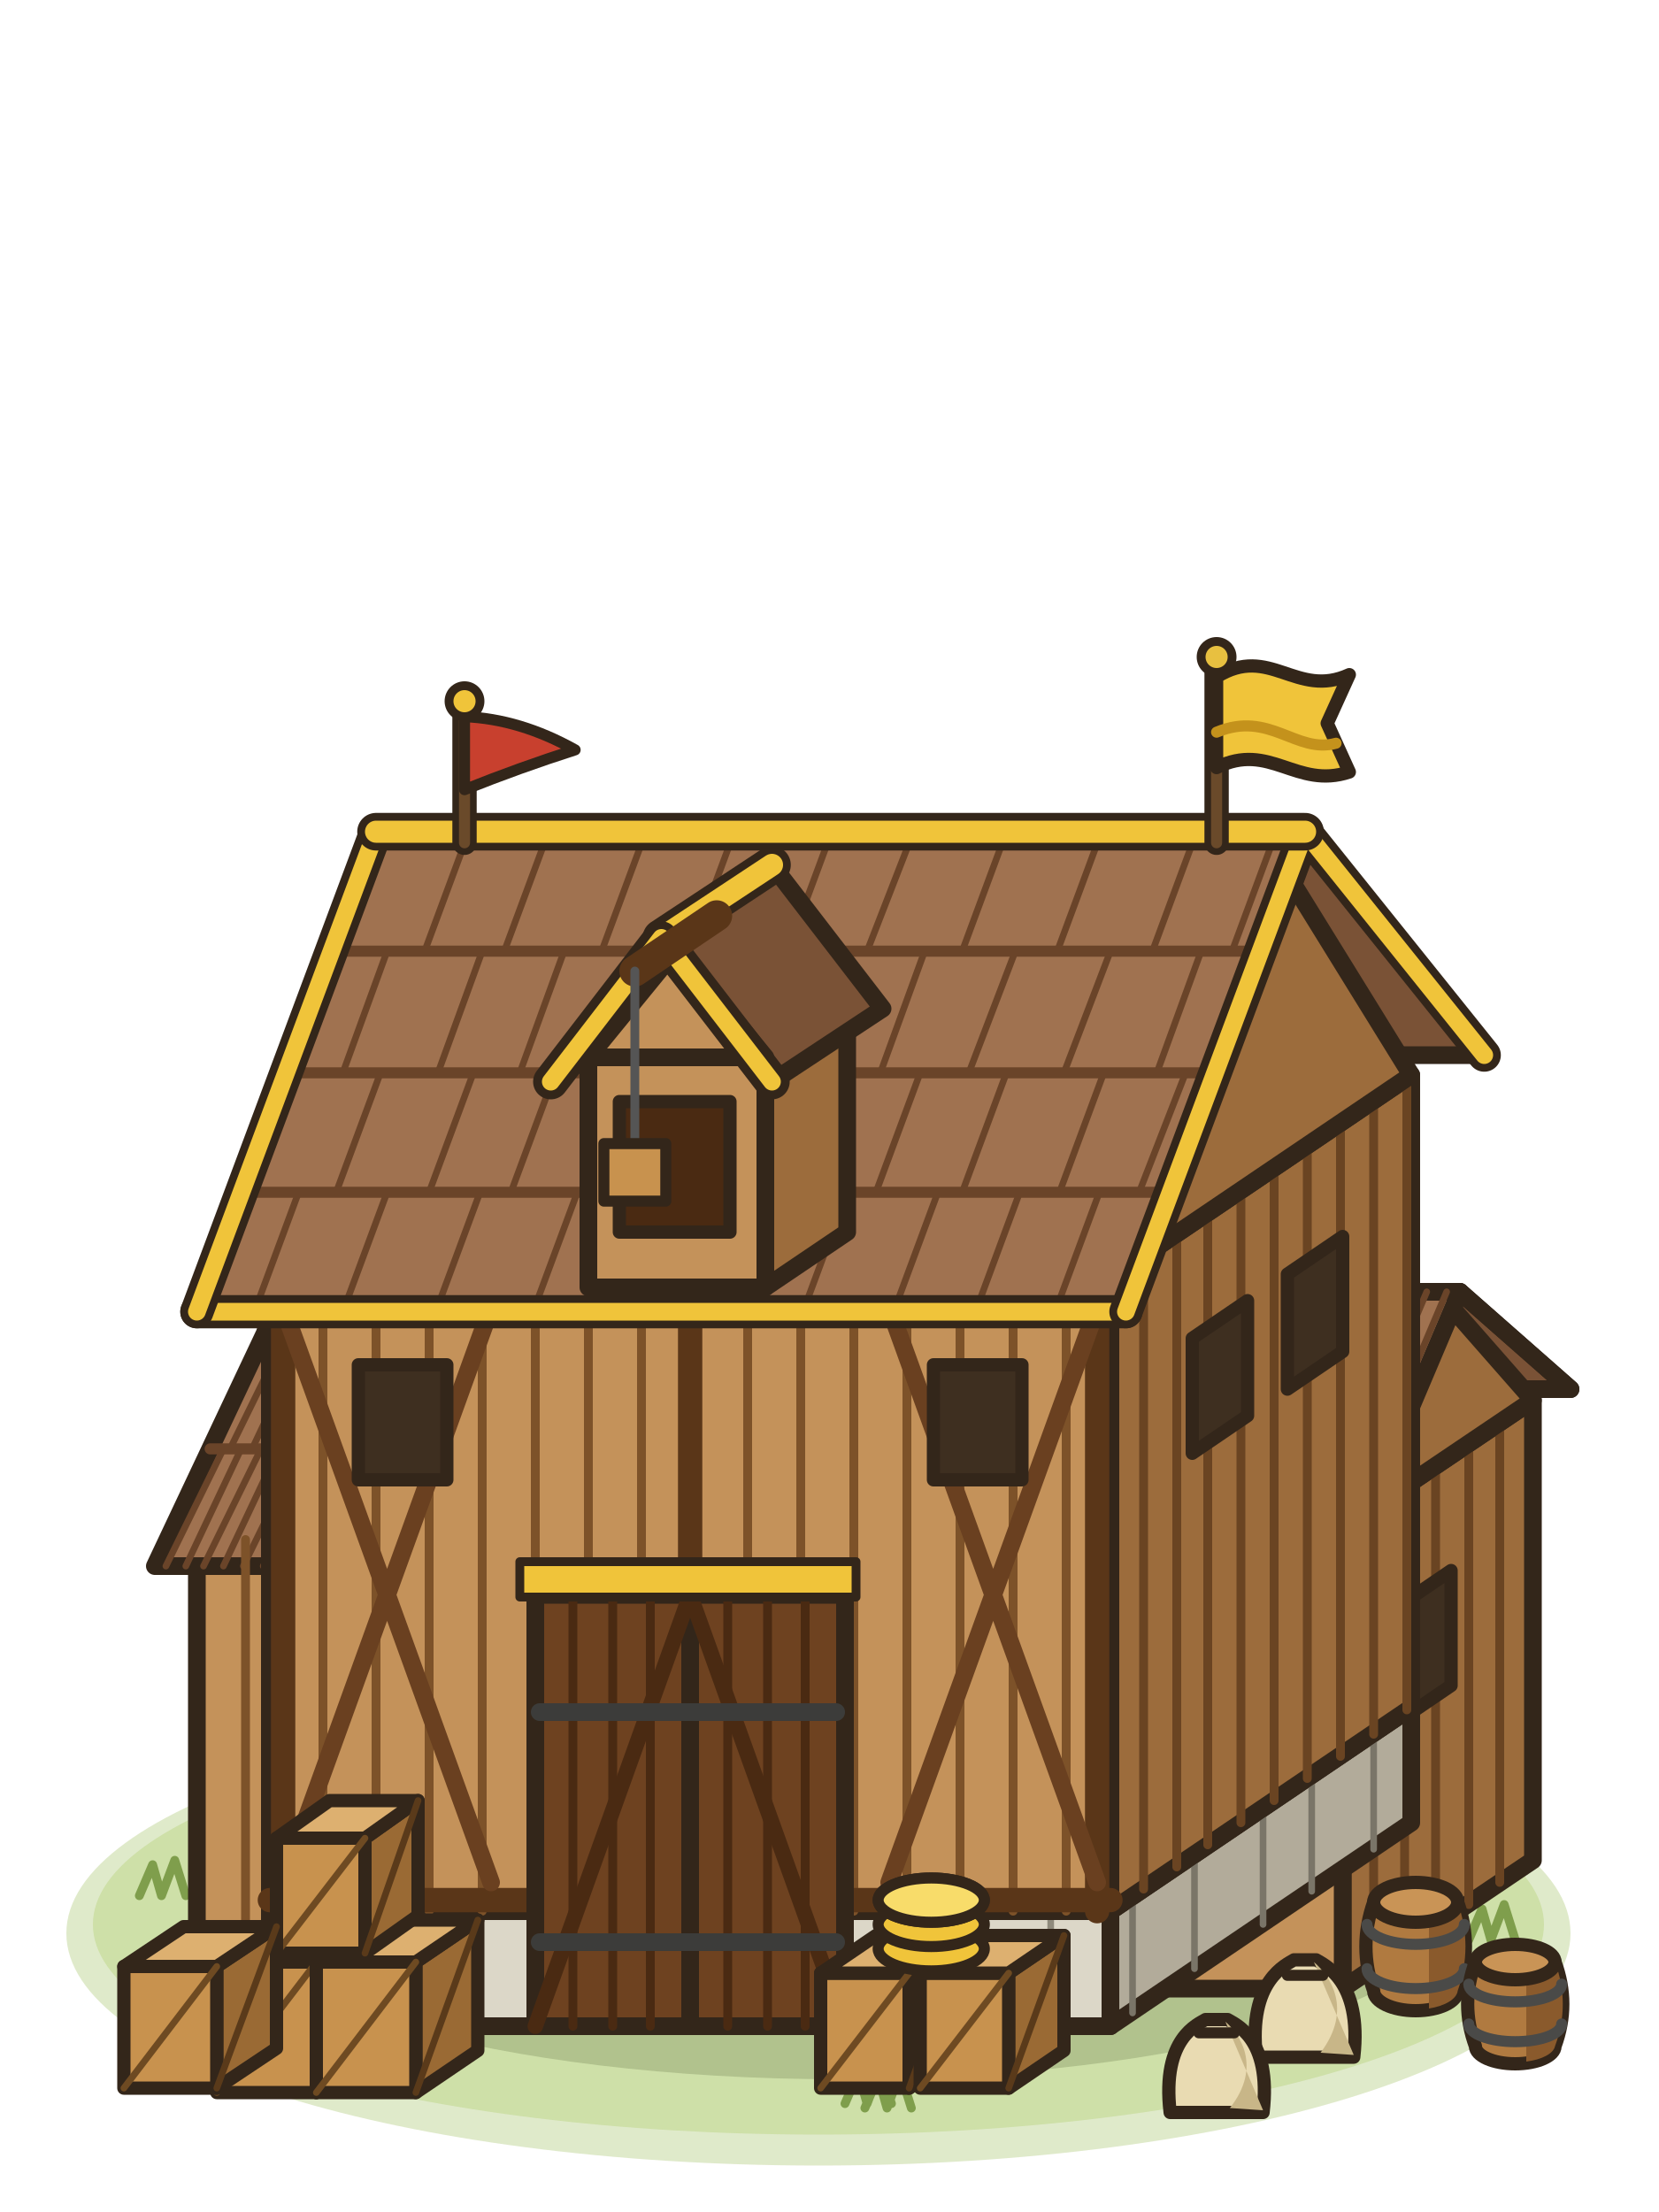
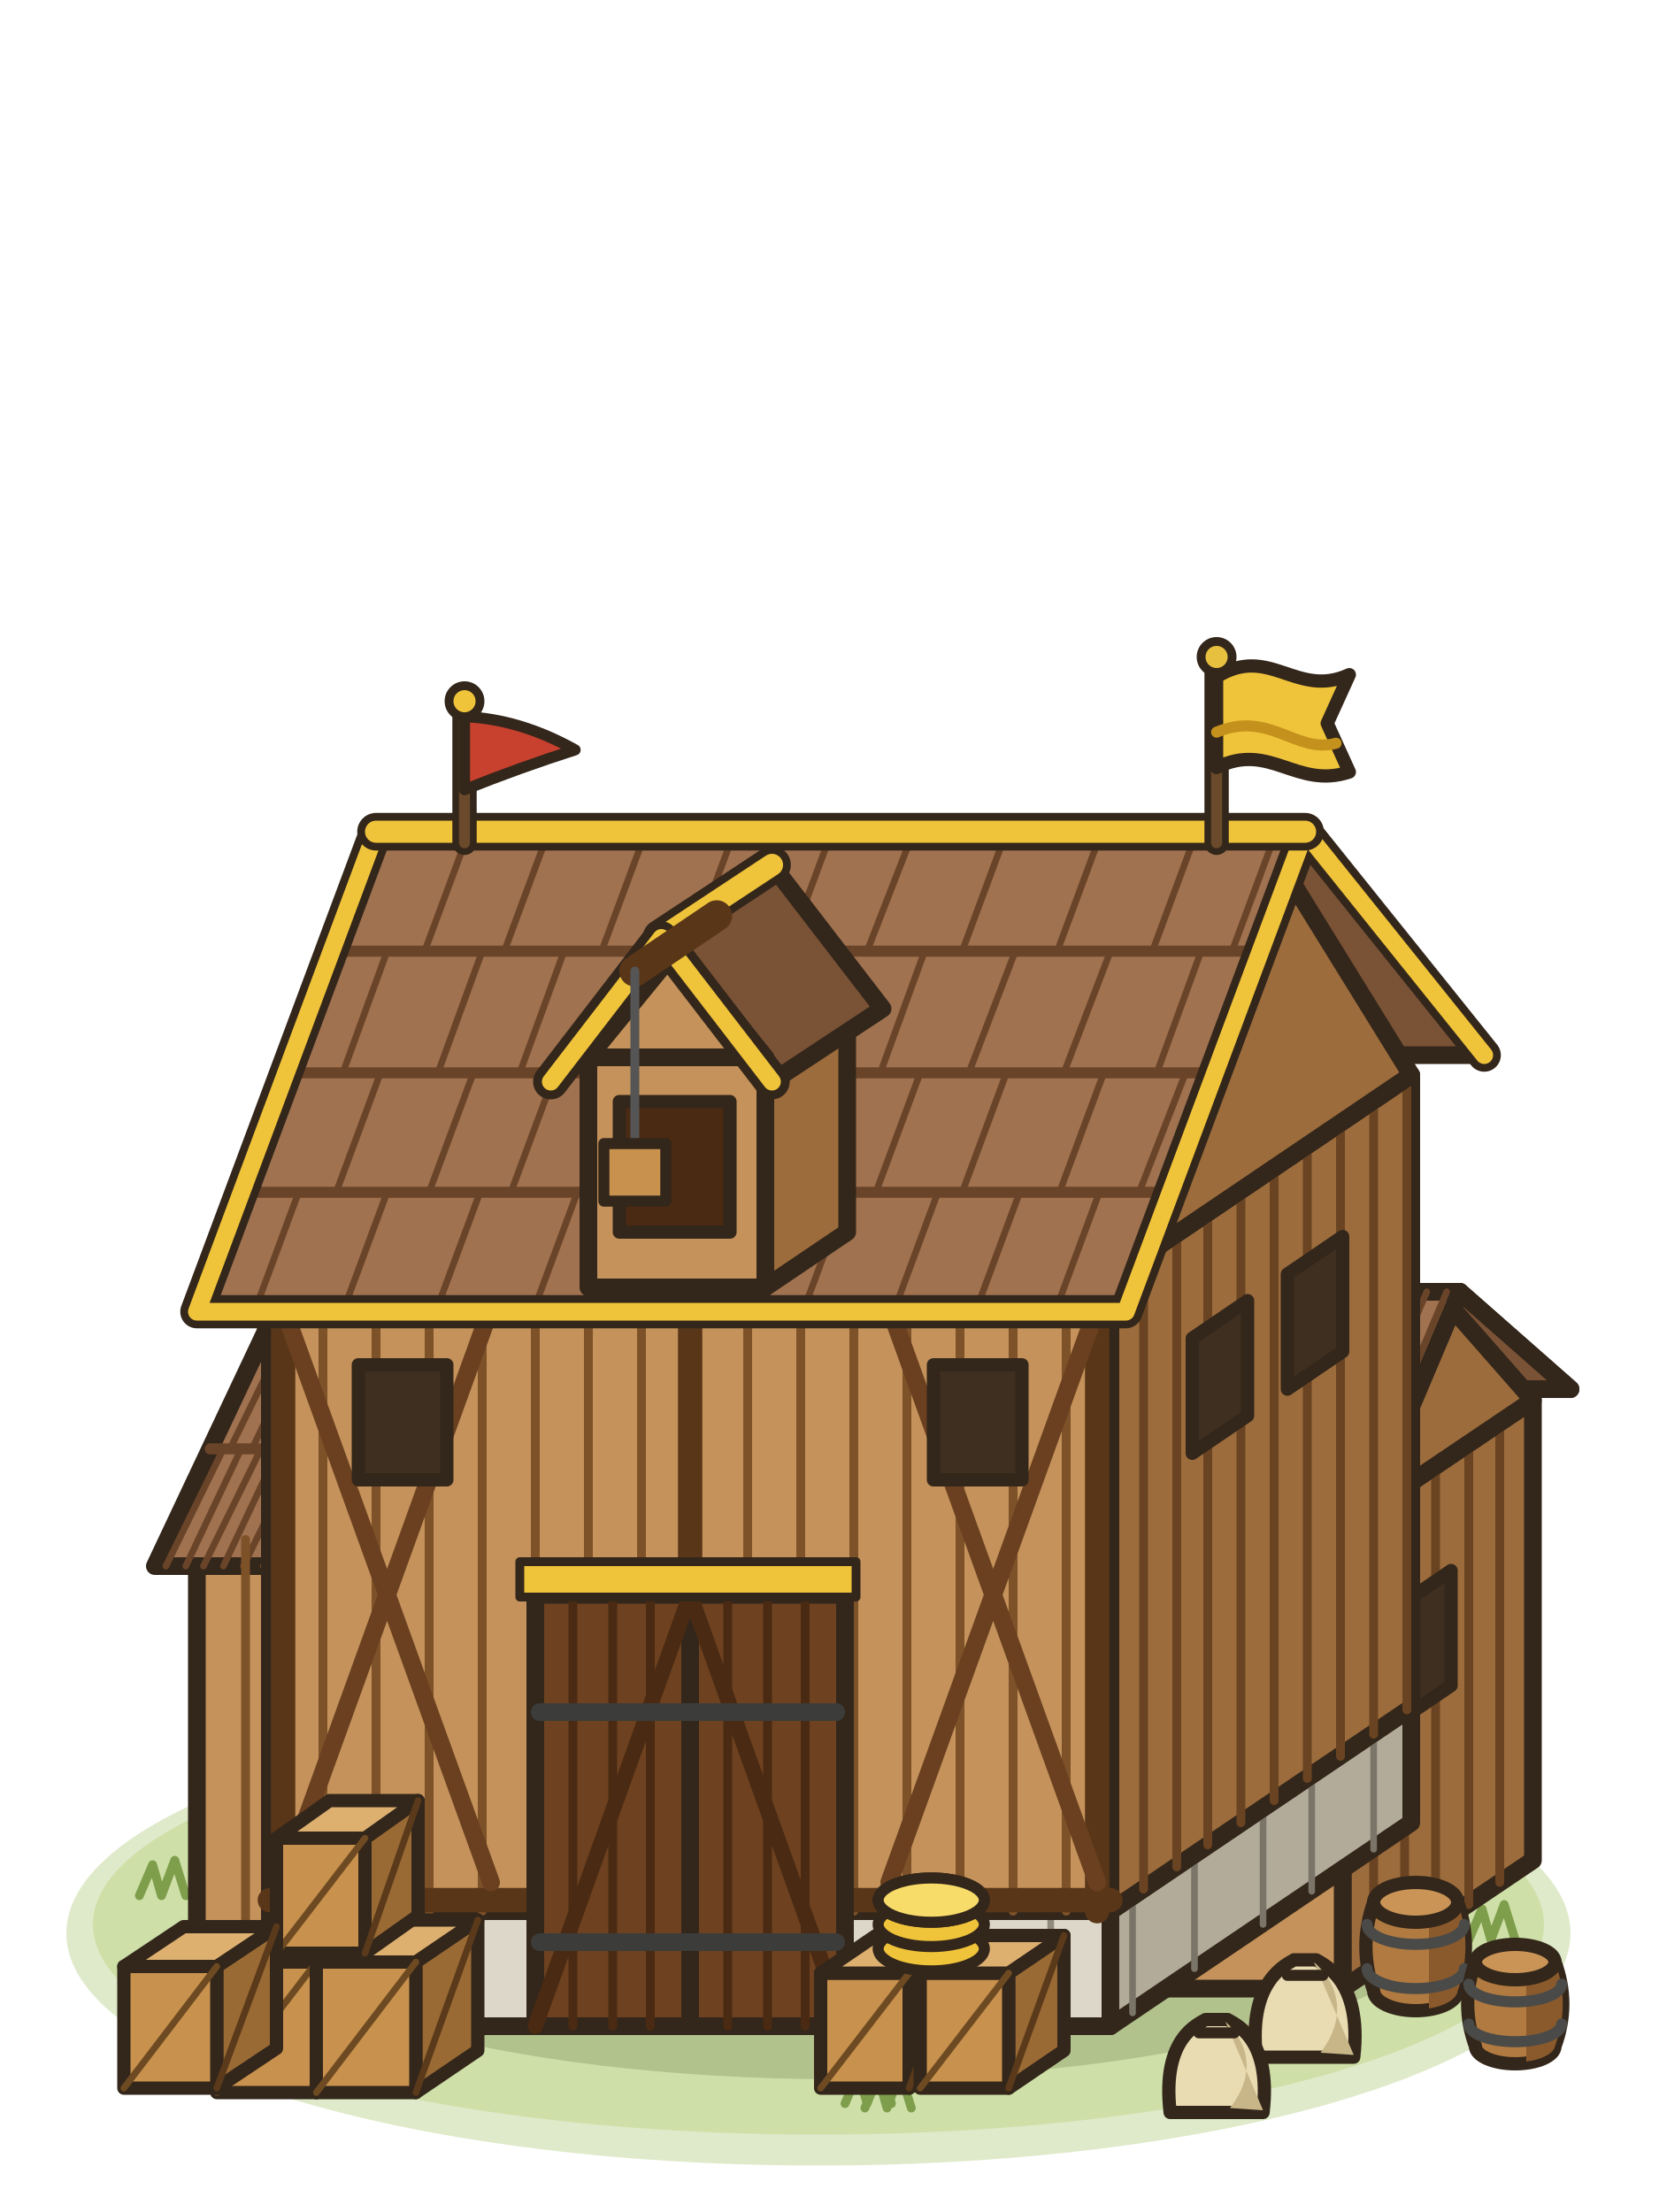
<svg xmlns="http://www.w3.org/2000/svg" viewBox="0 0 75 100">
  <g stroke="#33261a" stroke-width=".8" stroke-linejoin="round" stroke-linecap="round">
    <ellipse cx="37" cy="87.4" rx="34" ry="10.5" fill="#b9d08a" stroke="none" opacity=".45" />
    <ellipse cx="37" cy="87" rx="32.8" ry="9.5" fill="#c8dc9c" stroke="none" opacity=".75" />
    <ellipse cx="35" cy="85.8" rx="24.5" ry="6.1" fill="#d4e4ac" stroke="none" opacity=".7" />
    <path d="M38.2,95.1l.6-1.4,.4,1.4,.6-1.6,.5,1.6m-27.7-12.6l.6-1.4,.4,1.4,.6-1.6,.5,1.6m51.7,5.2l.6-1.4,.4,1.4,.6-1.6,.5,1.6m-29.4,7.6l.6-1.4,.4,1.4,.6-1.6,.5,1.6m9.7-15.7l.6-1.4,.4,1.4,.6-1.6,.5,1.6m.3,14.8l.6-1.4,.4,1.4,.6-1.6,.5,1.6m-49.1-8.7l.6-1.4,.4,1.4,.6-1.6,.5,1.6" fill="none" stroke="#7f9e4c" stroke-width=".4" />
    <ellipse cx="38" cy="86" rx="28" ry="8" fill="#2a3a10" stroke="none" opacity=".18" />
    <path d="M15.9,89.1l8.7-5.9,0-19.5-8.7,5.9Z" fill="#9c6c3c" />
    <path d="M8.9,89.1l7,0,0-19.5-7,0Z" fill="#c4925a" />
    <path d="M12,60.2l9.4,0,5.1,3-9.4,0Z" fill="#7a5236" />
    <path d="M15.9,69.6l8.7-5.9-4.4-3.5Z" fill="#9c6c3c" />
    <path d="M7,70.8l9.4,0,5-10.6-9.4,0Z" fill="#a07250" />
    <path d="M9.5,65.5l9.4,0" fill="none" stroke="#6a4429" stroke-width=".5" />
    <path d="M7.5,70.8l2.6-5.3m-1.7,5.3l2.5-5.3m-1.7,5.3l2.6-5.3m-1.7,5.3l2.5-5.3m-1.6,5.3l2.6-5.3m-1.7,5.3l2.6-5.3m-1.6,5.3l2.5-5.3m-1.6,5.3l2.5-5.3m-1.7,5.3l2.6-5.3m-1.6,5.3l2.5-5.3m-7.7,0l2.6-5.3m-1.6,5.3l2.5-5.3m-1.6,5.3l2.5-5.3m-1.5,5.3l2.5-5.3m-1.7,5.3l2.6-5.3m-1.7,5.3l2.5-5.3m-1.7,5.3l2.5-5.3m-1.6,5.3l2.6-5.3m-1.7,5.3l2.5-5.3m-1.6,5.3l2.5-5.3" fill="none" stroke="#6a4429" stroke-width=".3" />
    <path d="M26.5,63.2l-5.1-3" fill="none" stroke-width=".8" />
    <path d="M11.1,89.1l0-19.5m2.2,19.5l0-19.5" fill="none" stroke="#7d5229" stroke-width=".4" />
    <path d="M60.7,89.9l8.6-5.8,0-20.8-8.6,5.8Z" fill="#9c6c3c" />
    <path d="M52.7,89.9l8,0,0-20.8-8,0Z" fill="#c4925a" />
    <path d="M62.1,89l0-20.8m1.4,19.8l0-20.8m1.4,19.8l0-20.8m1.5,19.9l0-20.8m1.4,19.8l0-20.8" fill="none" stroke="#6a4422" stroke-width=".4" />
    <path d="M63.1,77.9l2.5-1.7,0-5.2-2.5,1.7Z" fill="#3e2f20" stroke-width=".6" />
    <path d="M56,58.4l10,0,5,4.4-10,0Z" fill="#7a5236" />
    <path d="M60.7,69.1l8.6-5.8-4.3-4.9Z" fill="#9c6c3c" />
    <path d="M51,70.2l10,0,5-11.8-10,0Z" fill="#a07250" />
    <path d="M53.5,64.3l10,0" fill="none" stroke="#6a4429" stroke-width=".5" />
    <path d="M51.6,70.2l2.5-5.9m-1.6,5.9l2.5-5.9m-1.5,5.9l2.5-5.9m-1.5,5.9l2.5-5.9m-1.5,5.9l2.5-5.9m-1.5,5.9l2.5-5.9m-1.6,5.9l2.5-5.9m-1.6,5.9l2.5-5.9m-1.5,5.9l2.5-5.9m-1.6,5.9l2.4-5.9m-8.1,0l2.5-5.9m-1.5,5.9l2.5-5.9m-1.5,5.9l2.5-5.9m-1.5,5.9l2.4-5.9m-1.6,5.9l2.5-5.9m-1.6,5.9l2.5-5.9m-1.6,5.9l2.5-5.9m-1.5,5.9l2.5-5.9m-1.6,5.9l2.5-5.9m-1.6,5.9l2.5-5.9" fill="none" stroke="#6a4429" stroke-width=".3" />
    <path d="M71,62.8l-5-4.4" fill="none" stroke-width=".8" />
    <path d="M50.2,91.6l13.6-9.2,0-5.2-13.6,9.2Z" fill="#b2ab9a" />
    <path d="M12.2,91.6l38,0,0-5.2-38,0Z" fill="#dcd7c8" />
    <path d="M13.3,91.6l0-5.2m3.9,5.2l0-5.2m3.9,5.2l0-5.2m3.9,5.2l0-5.2m3.8,5.2l0-5.2m4.3,5.2l0-5.2m3.5,5.2l0-5.2m4.3,5.2l0-5.2m3,5.2l0-5.2m3.6,5.2l0-5.2" fill="none" stroke="#8f8a7c" stroke-width=".3" />
    <path d="M51.2,91l0-5.2m2.8,3.2l0-5.2m3.1,3.2l0-5.2m2.2,3.7l0-5.2m2.8,3.3l0-5.2" fill="none" stroke="#7a7568" stroke-width=".3" />
    <path d="M50.2,86.4l13.6-9.2,0-28.6-13.6,9.2Z" fill="#9c6c3c" />
    <path d="M12.2,86.4l38,0,0-28.6-38,0Z" fill="#c4925a" />
    <path d="M14.6,86.4l0-28.6m2.4,28.6l0-28.6m2.4,28.6l0-28.6m2.4,28.6l0-28.6m2.4,28.6l0-28.6m2.4,28.6l0-28.6m2.4,28.6l0-28.6m2.4,28.6l0-28.6m2.4,28.6l0-28.6m2.4,28.6l0-28.6m2.4,28.6l0-28.6m2.4,28.6l0-28.6m2.4,28.6l0-28.6m2.4,28.6l0-28.6m2.4,28.6l0-28.6" fill="none" stroke="#7d5229" stroke-width=".4" />
    <path d="M51.7,85.4l0-28.6m1.5,27.6l0-28.6m1.4,27.6l0-28.6m1.5,27.6l0-28.6m1.5,27.6l0-28.6m1.5,27.6l0-28.6m1.5,27.6l0-28.6m1.5,27.6l0-28.6m1.5,27.5l0-28.6" fill="none" stroke="#6a4422" stroke-width=".4" />
    <path d="M12.8,86.4l0-28.6m18.4,28.6l0-28.6m18.4,28.6l0-28.6m-37.4,.7l38,0m-38,27.4l38,0" fill="none" stroke="#5a3618" stroke-width="1.1" />
    <path d="M12.8,85.1l9.4-26m0,26l-9.4-26m27.4,26l9.4-26m0,26l-9.4-26" fill="none" stroke="#6a4020" stroke-width=".8" />
    <path d="M24.2,91.6l14,0,0-19.5-14,0Z" fill="#6e4220" />
    <path d="M25.9,91.6l0-19.5m1.8,19.5l0-19.5m1.7,19.5l0-19.5m1.8,19.5l0-19.5m1.7,19.5l0-19.5m1.8,19.5l0-19.5m1.7,19.5l0-19.5" fill="none" stroke="#4a2a12" stroke-width=".4" />
    <path d="M31.2,91.6l0-19.5" fill="none" stroke-width=".8" />
    <path d="M24.2,91.6l7-19.5m7,19.5l-7-19.5" fill="none" stroke="#4a2a12" stroke-width=".7" />
    <path d="M24.4,87.8l13.4,0m-13.4-10.4l13.4,0" fill="none" stroke="#3c3c3a" stroke-width=".8" />
    <path d="M23.5,72.2l15.2,0,0-1.6-15.2,0Z" fill="#f0c43a" stroke-width=".4" />
    <path d="M53.9,65.7l2.5-1.7,0-5.2-2.5,1.7Z" fill="#3e2f20" stroke-width=".6" />
    <path d="M58.2,62.8l2.5-1.7,0-5.2-2.5,1.7Z" fill="#3e2f20" stroke-width=".6" />
    <path d="M16.2,66.9l4,0,0-5.2-4,0Z" fill="#3e2f20" stroke-width=".6" />
    <path d="M42.2,66.9l4,0,0-5.2-4,0Z" fill="#3e2f20" stroke-width=".6" />
    <path d="M17,37.6l42,0,8.1,10.1-42,0Z" fill="#7a5236" />
    <path d="M50.2,57.8l13.6-9.2-6.8-11Z" fill="#9c6c3c" />
    <path d="M8.9,59.3l42,0,8.1-21.7-42,0Z" fill="#a07250" />
    <path d="M11,53.9l42,0m-40-5.4l42,0m-40-5.5l42,0" fill="none" stroke="#6a4429" stroke-width=".5" />
    <path d="M11.5,59.3l2-5.4m2,5.4l2-5.4m2.2,5.4l2-5.4m2.4,5.4l2-5.4m1.8,5.4l2-5.4m2.2,5.4l2-5.4m2.2,5.4l2-5.4m2.1,5.4l2-5.4m1.7,5.4l2-5.4m1.6,5.4l2-5.4m-34.5,0l2-5.4m2.2,5.4l2-5.4m1.7,5.4l2-5.4m2,5.4l2-5.4m1.9,5.4l2-5.4m2.2,5.4l2.1-5.4m2.3,5.4l2-5.4m1.9,5.4l2-5.4m2.4,5.4l2-5.4m1.6,5.4l2.1-5.4m-38.1,0l2-5.5m2.3,5.5l2-5.5m1.7,5.5l2-5.5m2.2,5.5l2-5.5m2,5.5l2-5.5m2.4,5.5l2-5.5m1.7,5.5l2-5.5m2,5.5l2.1-5.5m2.2,5.5l2.1-5.5m2.1,5.5l2-5.5m-35.1,0l2-5.4m1.6,5.4l2-5.4m2.4,5.4l2-5.4m2,5.4l2-5.4m2.4,5.4l2-5.4m1.6,5.4l2.1-5.4m2.2,5.4l2-5.4m2.3,5.4l2-5.4m2.3,5.4l2-5.4m1.6,5.4l2-5.4" fill="none" stroke="#6a4429" stroke-width=".3" />
    <path d="M67.1,47.7 59,37.6" fill="none" stroke-width=".8" />
    <path d="M34.6,58.2l3.7-2.5,0-10.4-3.7,2.5Z" fill="#9c6c3c" />
    <path d="M26.6,58.2l8,0,0-10.4-8,0Z" fill="#c4925a" />
    <path d="M28,55.7l5,0,0-5.9-5,0Z" fill="#4a2a12" stroke-width=".6" />
    <path d="M24.9,48.9l5-6.5,5-3.3-5,6.5Z" fill="#a07250" />
    <path d="M34.9,48.9l5-3.3-5-6.5-5,3.3Z" fill="#7a5236" />
    <path d="M26.6,47.8l8,0-4-4.9Z" fill="#c4925a" />
    <path d="M24.9,48.9l5-6.5,5,6.5" fill="none" stroke="#33261a" stroke-width="1.6" />
    <path d="M24.9,48.9l5-6.5,5,6.5" fill="none" stroke="#a07250" stroke-width=".7" />
    <path d="M29.9,42.4l5-3.3" fill="none" stroke="#33261a" stroke-width="1.7" />
    <path d="M29.9,42.4l5-3.3" fill="none" stroke="#f0c43a" stroke-width="1" />
-     <path d="M24.9,48.9l5-6.5,5,6.5" fill="none" stroke="#33261a" stroke-width="1.5" />
-     <path d="M24.9,48.9l5-6.5,5,6.5" fill="none" stroke="#f0c43a" stroke-width=".8" />
-     <path d="M8.9,59.3l42,0" fill="none" stroke="#33261a" stroke-width="1.5" />
-     <path d="M8.9,59.3l42,0" fill="none" stroke="#f0c43a" stroke-width=".8" />
-     <path d="M8.9,59.3 17,37.6" fill="none" stroke="#33261a" stroke-width="1.5" />
-     <path d="M8.9,59.3 17,37.6" fill="none" stroke="#f0c43a" stroke-width=".8" />
-     <path d="M50.9,59.3 59,37.6 67.1,47.7" fill="none" stroke="#33261a" stroke-width="1.5" />
-     <path d="M50.9,59.3 59,37.6 67.1,47.7" fill="none" stroke="#f0c43a" stroke-width=".8" />
+     <path d="M24.9,48.9l5-6.5,5,6.5m-26,10.4l42,0m-42,0l8.1-21.7m33.9,21.7l8.1-21.7,8.1,10.1" fill="none" stroke="#33261a" stroke-width="1.5" />
+     <path d="M24.9,48.9l5-6.5,5,6.5m-26,10.4l42,0m-42,0l8.1-21.7m33.9,21.7l8.1-21.7,8.1,10.1" fill="none" stroke="#f0c43a" stroke-width=".8" />
    <path d="M17,37.6l42,0" fill="none" stroke="#33261a" stroke-width="1.7" />
    <path d="M17,37.6l42,0" fill="none" stroke="#f0c43a" stroke-width="1" />
    <path d="M32.4,41.4l-3.7,2.5" fill="none" stroke="#5a3618" stroke-width="1.4" />
    <path d="M28.7,43.9l0,7.8" fill="none" stroke="#555" stroke-width=".4" />
    <rect x="27.3" y="51.7" width="2.8" height="2.6" fill="#c8924e" stroke-width=".5" />
    <path d="M55,38.1l0-8" fill="none" stroke="#33261a" stroke-width="1.1" />
    <path d="M55,38.1l0-8" fill="none" stroke="#6a4a2a" stroke-width=".5" />
    <path d="M55,30.6C57.4,29.1 58.6,31.6 61,30.5L60,32.7L61,34.9C58.6,35.7 57.4,33.5 55,34.7Z" fill="#f0c43a" stroke-width=".6" />
    <path d="M55,33.1C57.4,32.1 58.6,34.1 60.4,33.6" fill="none" stroke="#c4921c" stroke-width=".5" />
    <circle cx="55" cy="29.7" r=".7" fill="#e8c040" stroke-width=".4" />
    <path d="M21,38.1l0-6" fill="none" stroke="#33261a" stroke-width="1.1" />
    <path d="M21,38.1l0-6" fill="none" stroke="#6a4a2a" stroke-width=".5" />
    <path d="M21,32.4Q23.5,32.5 26,33.9Q23.5,34.7 21,35.7Z" fill="#c8402e" stroke-width=".5" />
    <circle cx="21" cy="31.7" r=".7" fill="#f0c43a" stroke-width=".4" />
    <path d="M14.3,94.6l2.8-1.9,0-5.9-2.8,1.9Z" fill="#9a6a34" stroke-width=".6" />
    <path d="M9.8,94.6l4.5,0,0-5.9-4.5,0Z" fill="#c8924e" stroke-width=".6" />
    <path d="M9.8,88.7l4.5,0,2.8-1.9-4.5,0Z" fill="#ddb070" stroke-width=".6" />
    <path d="M9.8,94.6l4.5-5.9" fill="none" stroke="#6e4a22" stroke-width=".3" />
    <path d="M14.3,94.6l2.8-7.8" fill="none" stroke="#5a3a1a" stroke-width=".3" />
    <path d="M18.8,94.6l2.8-1.9,0-5.9-2.8,1.9Z" fill="#9a6a34" stroke-width=".6" />
    <path d="M14.3,94.6l4.5,0,0-5.9-4.5,0Z" fill="#c8924e" stroke-width=".6" />
    <path d="M14.3,88.7l4.5,0,2.8-1.9-4.5,0Z" fill="#ddb070" stroke-width=".6" />
    <path d="M14.3,94.6l4.5-5.9" fill="none" stroke="#6e4a22" stroke-width=".3" />
    <path d="M18.8,94.6l2.8-7.8" fill="none" stroke="#5a3a1a" stroke-width=".3" />
    <path d="M16.5,88.3l2.4-1.7,0-5.2-2.4,1.7Z" fill="#9a6a34" stroke-width=".6" />
    <path d="M12.5,88.3l4,0,0-5.2-4,0Z" fill="#c8924e" stroke-width=".6" />
    <path d="M12.5,83.1l4,0,2.4-1.7-4,0Z" fill="#ddb070" stroke-width=".6" />
    <path d="M12.5,88.3l4-5.2" fill="none" stroke="#6e4a22" stroke-width=".3" />
    <path d="M16.5,88.3l2.4-6.9" fill="none" stroke="#5a3a1a" stroke-width=".3" />
    <path d="M56.8,93C56.4,89.5 58.2,88.8 58.5,88.6L59.5,88.6C59.8,88.8 61.6,89.5 61.2,93Z" fill="#e9dbb2" stroke-width=".6" />
    <path d="M59.7,92.8C61.2,90.8 60.1,89.3 59.4,88.7L61.2,92.9Z" fill="#c8b688" stroke="none" />
    <path d="M58.2,89.3l1.6,0" fill="none" stroke-width=".5" />
    <path d="M62.1,86Q61.4,88 62.1,90A1.9,.9 0 0 0 65.9,90Q66.6,88 65.9,86Z" fill="#b07a40" stroke-width=".6" />
    <path d="M64.6,86.5L64.6,90.8A1.9,.9 0 0 0 65.9,90Q66.6,88 65.9,86Z" fill="#8a5a2c" stroke="none" />
    <path d="M61.8,89A2.2,.9 0 0 0 66.2,89M61.8,87A2.2,.9 0 0 0 66.2,87" fill="none" stroke="#4a4a48" stroke-width=".5" />
    <ellipse cx="64" cy="86" rx="1.9" ry=".9" fill="#c99456" stroke-width=".6" />
    <path d="M52.9,95.5C52.5,92.1 54.2,91.5 54.5,91.3L55.5,91.3C55.8,91.5 57.5,92.1 57.1,95.5Z" fill="#e9dbb2" stroke-width=".6" />
    <path d="M55.6,95.3C57.1,93.4 56,91.9 55.4,91.4L57.1,95.4Z" fill="#c8b688" stroke="none" />
    <path d="M54.2,91.9l1.6,0" fill="none" stroke-width=".5" />
    <path d="M66.7,88.7Q66,90.6 66.7,92.5A1.8,.8 0 0 0 70.3,92.5Q71,90.6 70.3,88.7Z" fill="#b07a40" stroke-width=".6" />
    <path d="M69,89.2L69,93.2A1.8,.8 0 0 0 70.3,92.5Q71,90.6 70.3,88.7Z" fill="#8a5a2c" stroke="none" />
    <path d="M66.4,91.5A2.1,.8 0 0 0 70.6,91.5M66.4,89.7A2.1,.8 0 0 0 70.6,89.7" fill="none" stroke="#4a4a48" stroke-width=".5" />
    <ellipse cx="68.5" cy="88.7" rx="1.8" ry=".8" fill="#c99456" stroke-width=".6" />
    <path d="M9.8,94.4l2.7-1.8,0-5.5-2.7,1.8Z" fill="#9a6a34" stroke-width=".6" />
    <path d="M5.6,94.4l4.2,0,0-5.5-4.2,0Z" fill="#c8924e" stroke-width=".6" />
    <path d="M5.6,88.9l4.2,0,2.7-1.8-4.2,0Z" fill="#ddb070" stroke-width=".6" />
    <path d="M5.6,94.4l4.2-5.5" fill="none" stroke="#6e4a22" stroke-width=".3" />
    <path d="M9.8,94.4l2.7-7.3" fill="none" stroke="#5a3a1a" stroke-width=".3" />
    <path d="M41.1,94.4l2.5-1.7,0-5.2-2.5,1.7Z" fill="#9a6a34" stroke-width=".6" />
    <path d="M37.1,94.4l4,0,0-5.2-4,0Z" fill="#c8924e" stroke-width=".6" />
    <path d="M37.1,89.2l4,0,2.5-1.7-4,0Z" fill="#ddb070" stroke-width=".6" />
    <path d="M37.1,94.4l4-5.2" fill="none" stroke="#6e4a22" stroke-width=".3" />
    <path d="M41.1,94.4l2.5-6.9" fill="none" stroke="#5a3a1a" stroke-width=".3" />
    <path d="M45.6,94.4l2.5-1.7,0-5.2-2.5,1.7Z" fill="#9a6a34" stroke-width=".6" />
    <path d="M41.6,94.4l4,0,0-5.2-4,0Z" fill="#c8924e" stroke-width=".6" />
    <path d="M41.6,89.2l4,0,2.5-1.7-4,0Z" fill="#ddb070" stroke-width=".6" />
    <path d="M41.6,94.4l4-5.2" fill="none" stroke="#6e4a22" stroke-width=".3" />
    <path d="M45.6,94.4l2.5-6.9" fill="none" stroke="#5a3a1a" stroke-width=".3" />
    <ellipse cx="42.1" cy="88.1" rx="2.4" ry="1" fill="#f0c43a" stroke-width=".5" />
    <ellipse cx="42.1" cy="87" rx="2.4" ry="1" fill="#f0c43a" stroke-width=".5" />
    <ellipse cx="42.1" cy="85.9" rx="2.4" ry="1" fill="#f0c43a" stroke-width=".5" />
    <ellipse cx="42.1" cy="85.9" rx="2.4" ry="1" fill="#f8dc6a" stroke-width=".5" />
  </g>
</svg>
